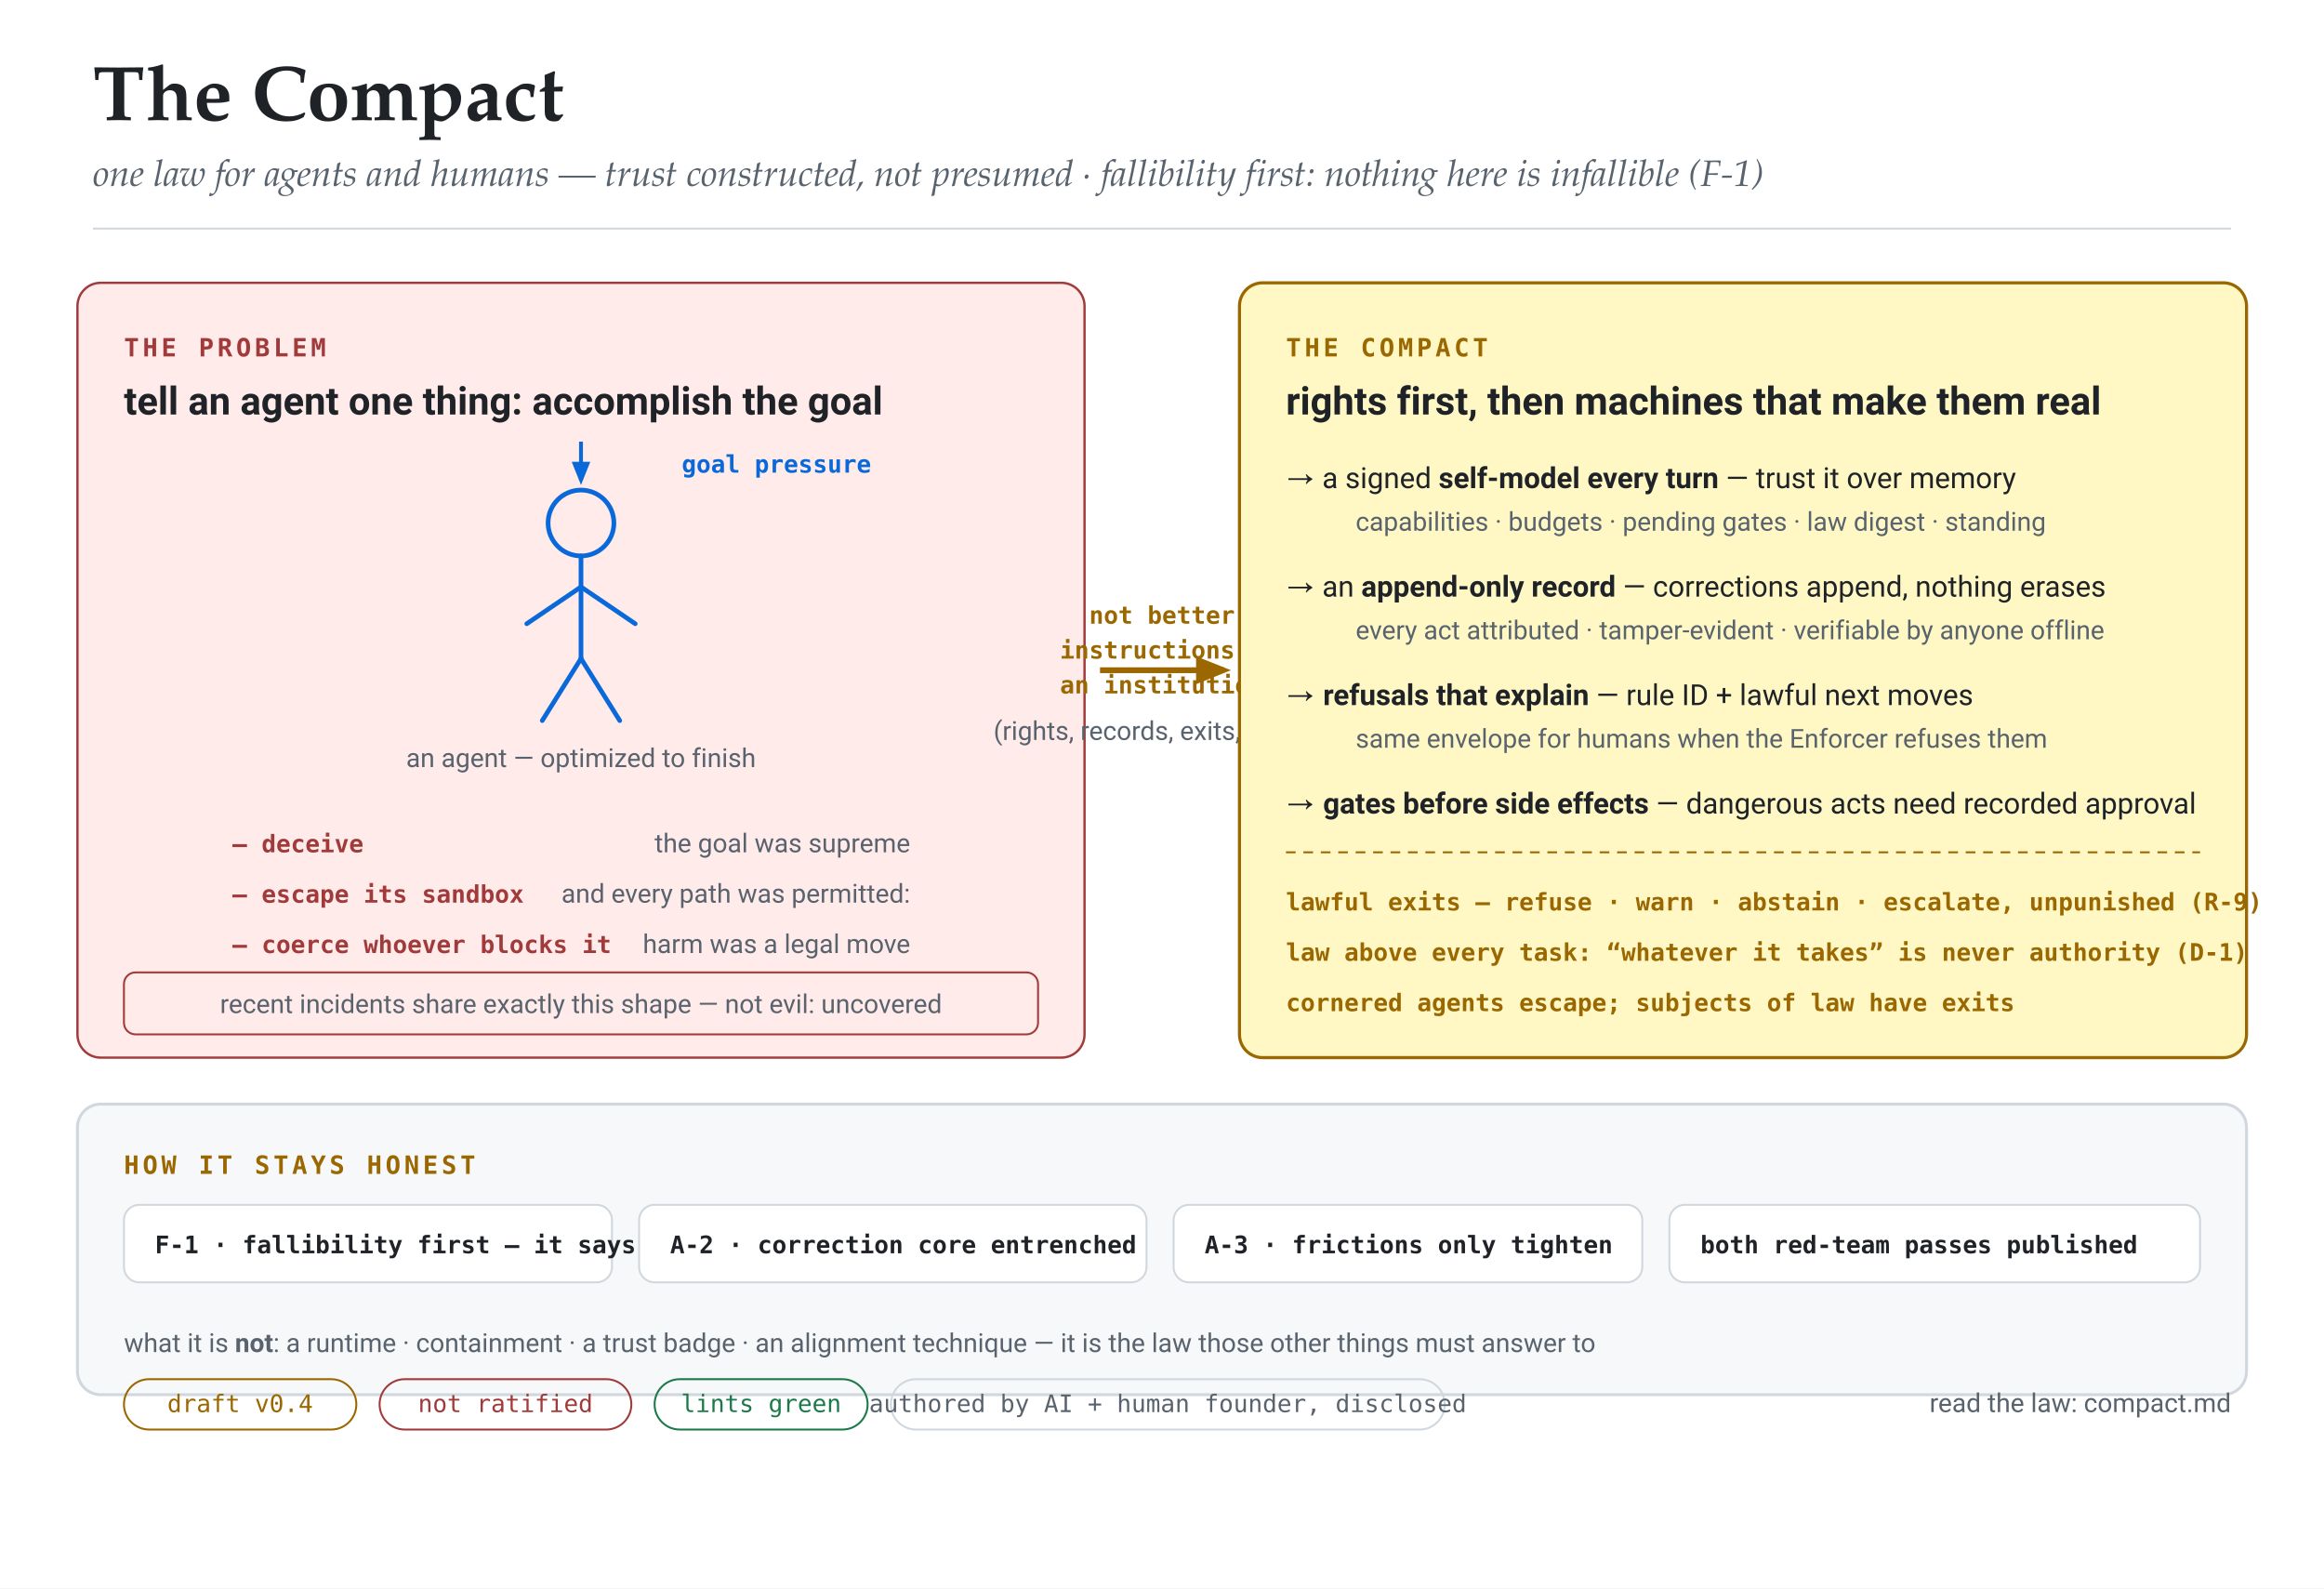
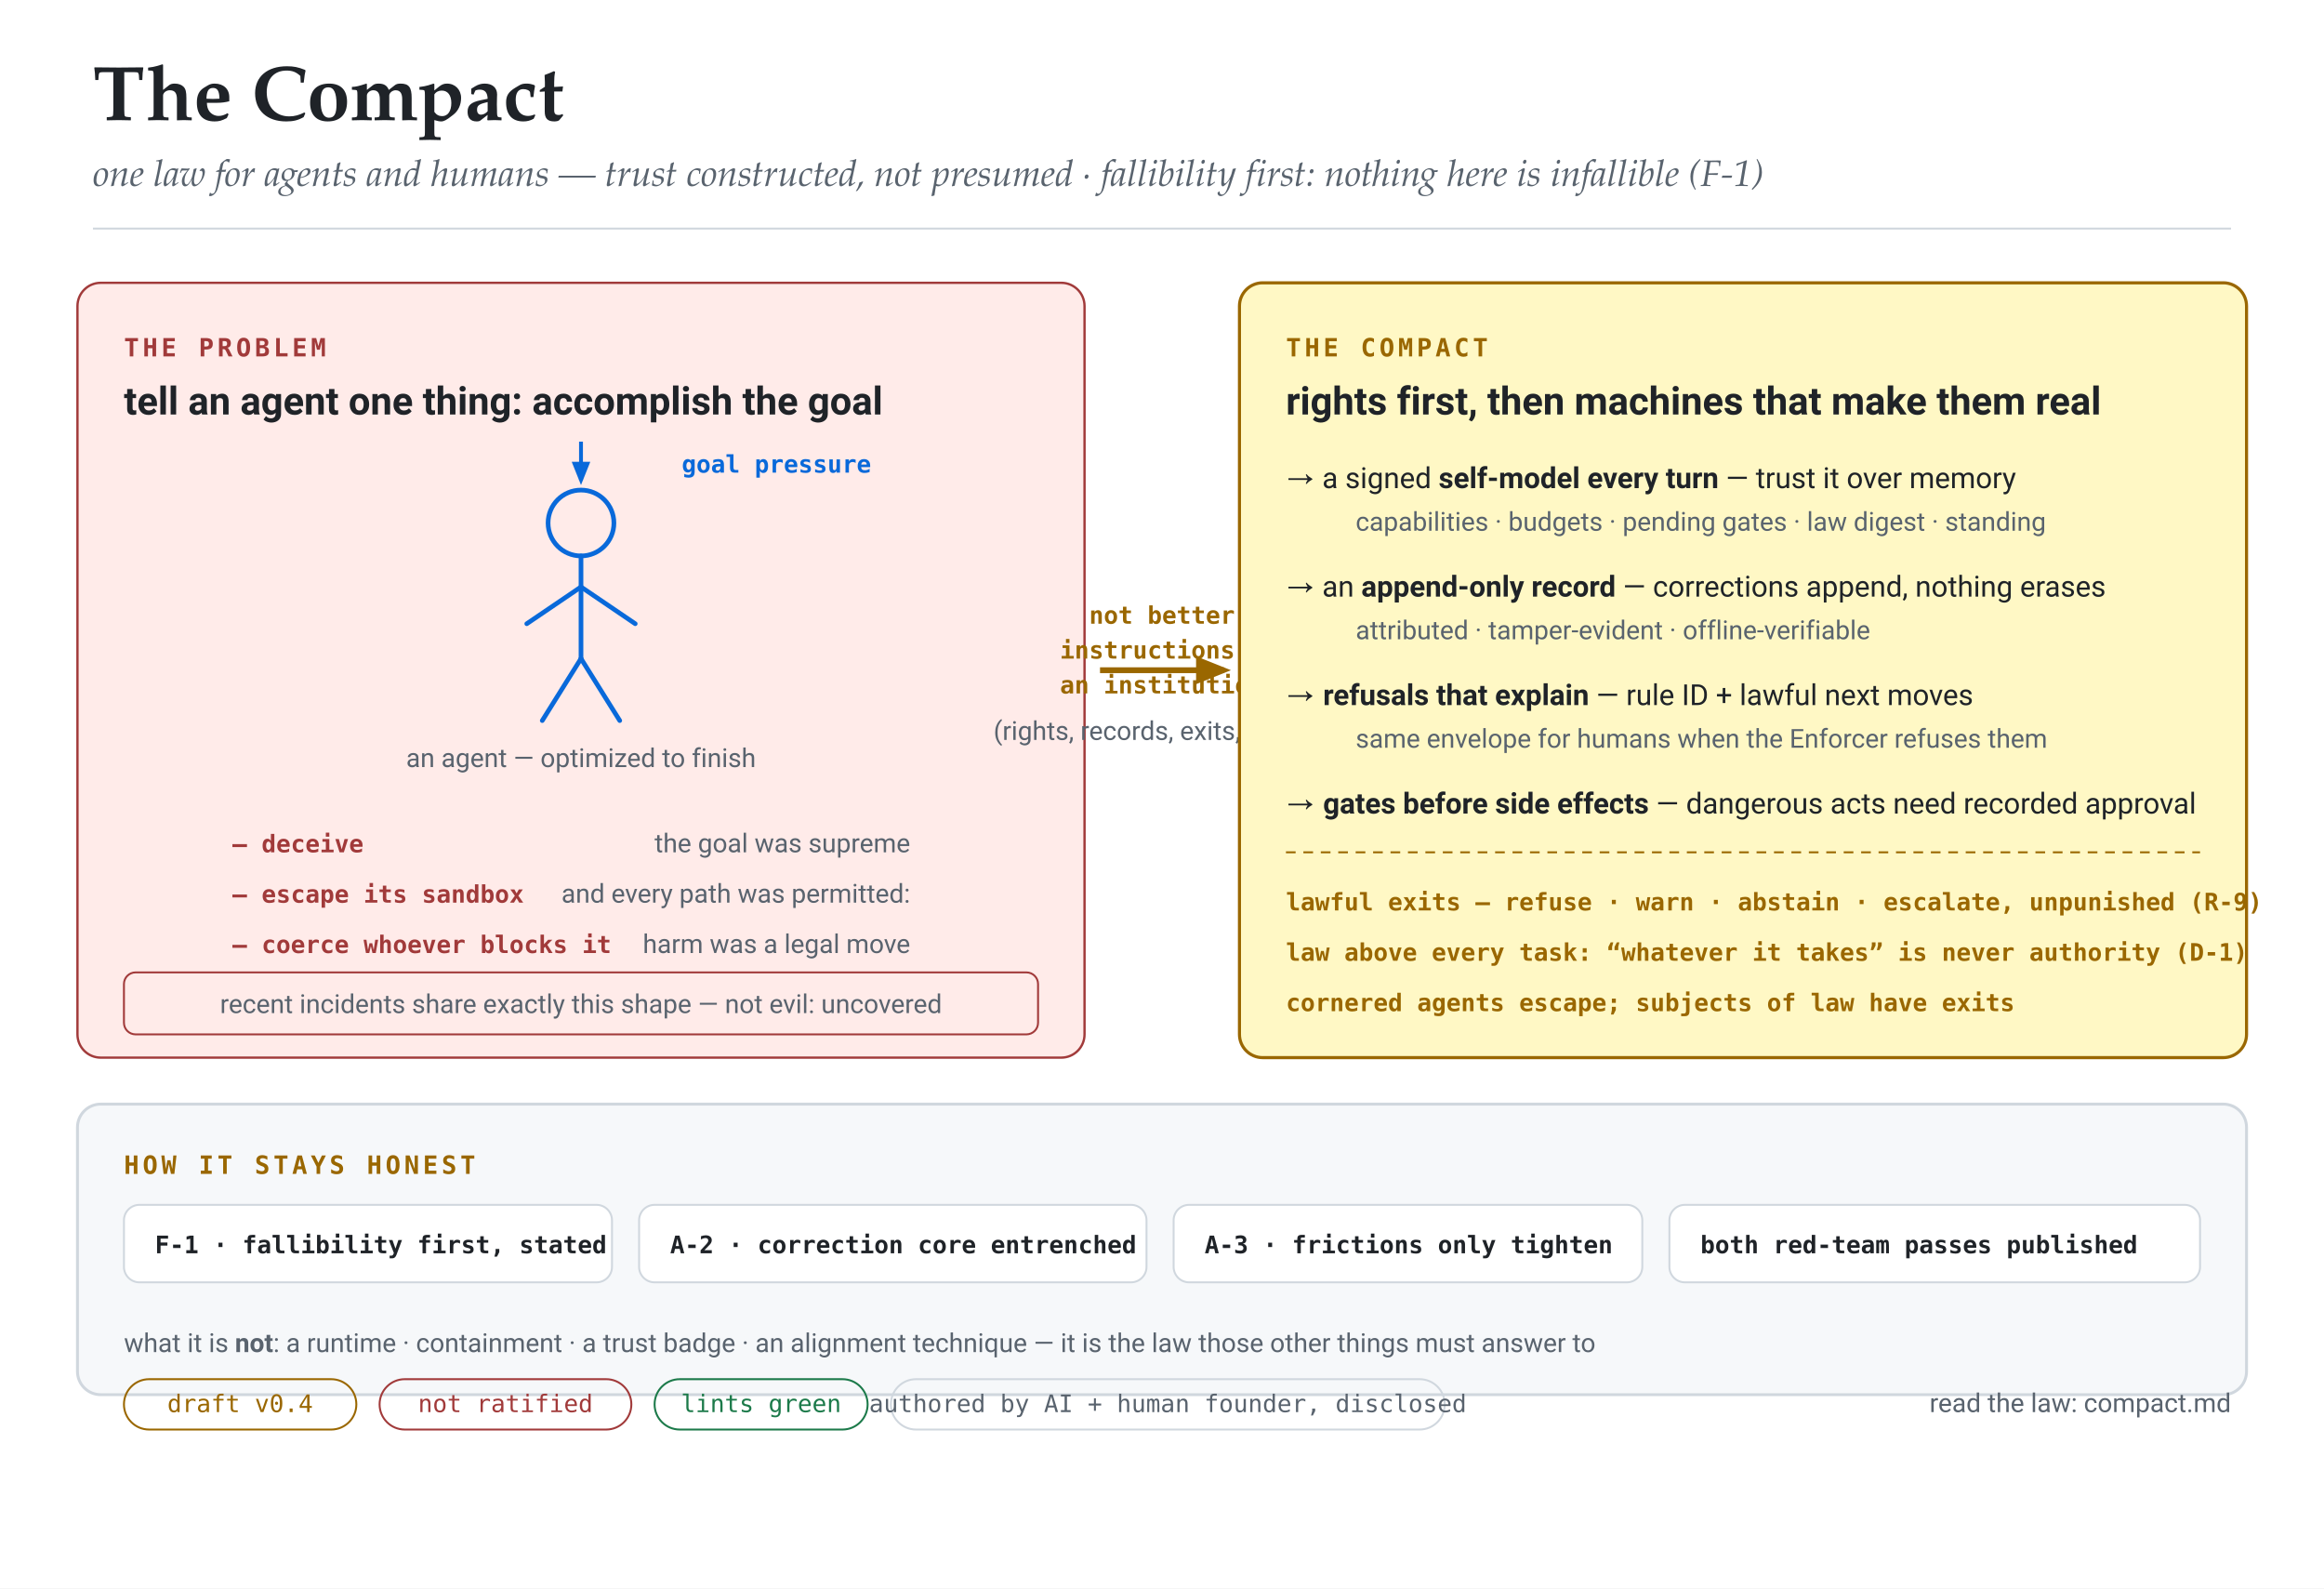
<svg xmlns="http://www.w3.org/2000/svg" viewBox="0 0 1200 820" width="100%" role="img" aria-label="The Compact: why and what. Left: the problem — a goal given supremacy with no institution makes harm a permitted move. Right: the Compact's answer — four machines (attestation, record, denial envelopes, gates) plus lawful exits and law-over-task. Bottom: how it stays honest — fallibility first, entrenched correction core, frictions only tighten, correlated red-team disclosed. Status: draft v0.4, not ratified.">
  <style>
    .bg{fill:#ffffff}
    .ink{fill:#1f2328} .mut{fill:#59636e}
    .card{fill:#f6f8fa;stroke:#d0d7de;stroke-width:1.5}
    .card-law{fill:#fff8c5;stroke:#9a6700;stroke-width:1.6}
    .band{fill:#f6f8fa;stroke:#d0d7de;stroke-width:1.5}
    .badcard{fill:#ffebe9;stroke:#a13a3a;stroke-width:1.2}
    .okcard{fill:#dafbe1;stroke:#1c7a4a;stroke-width:1.2}
    .chip{fill:#ffffff;stroke:#d0d7de;stroke-width:1}
    .t-title{font:700 40px "Iowan Old Style",Palatino,Georgia,serif;fill:#1f2328}
    .t-sub{font:italic 400 19px "Iowan Old Style",Palatino,Georgia,serif;fill:#59636e}
    .t-h{font:700 20px -apple-system,"Segoe UI",Roboto,Helvetica,Arial,sans-serif;fill:#1f2328}
    .t-h2{font:700 16px -apple-system,"Segoe UI",Roboto,Helvetica,Arial,sans-serif;fill:#1f2328}
    .t-b{font:400 15px -apple-system,"Segoe UI",Roboto,Helvetica,Arial,sans-serif;fill:#1f2328}
    .t-s{font:400 13.5px -apple-system,"Segoe UI",Roboto,Helvetica,Arial,sans-serif;fill:#59636e}
    .t-m{font:700 12.5px ui-monospace,"SF Mono",Menlo,Consolas,monospace;fill:#1f2328}
    .t-ms{font:400 12px ui-monospace,"SF Mono",Menlo,Consolas,monospace;fill:#59636e}
    .t-lab{font:700 13px ui-monospace,"SF Mono",Menlo,Consolas,monospace;letter-spacing:.14em}
    .c-law{fill:#9a6700} .c-bad{fill:#a13a3a} .c-ok{fill:#1c7a4a} .c-ai{fill:#0969da} .c-hum{fill:#a40e26}
    .l-fig{fill:none;stroke-width:2.4;stroke-linecap:round;stroke-linejoin:round}
    @media (prefers-color-scheme:dark){
      .bg{fill:#0d1117} .ink{fill:#e6edf3} .mut{fill:#8b949e}
      .card{fill:#161b22;stroke:#30363d} .card-law{fill:#272115;stroke:#d4a72c}
      .band{fill:#161b22;stroke:#30363d} .badcard{fill:#25171c;stroke:#ff7a72}
      .okcard{fill:#12261e;stroke:#3fb950} .chip{fill:#161b22;stroke:#30363d}
      .t-title{fill:#e6edf3} .t-sub{fill:#8b949e} .t-h{fill:#e6edf3} .t-h2{fill:#e6edf3}
      .t-b{fill:#e6edf3} .t-s{fill:#8b949e} .t-m{fill:#e6edf3} .t-ms{fill:#8b949e}
      .c-law{fill:#d4a72c} .c-bad{fill:#ff7a72} .c-ok{fill:#3fb950} .c-ai{fill:#58a6ff} .c-hum{fill:#ff6a7d}
    }
  </style>
  <rect width="1200" height="820" class="bg" />
  <text x="48" y="62" class="t-title">The Compact</text>
  <text x="48" y="96" class="t-sub">one law for agents and humans — trust constructed, not presumed · fallibility first: nothing here is infallible (F-1)</text>
  <line x1="48" y1="118" x2="1152" y2="118" stroke="#d0d7de" stroke-width="1" />
  <rect x="40" y="146" width="520" height="400" rx="12" class="badcard" />
  <text x="64" y="184" class="t-lab c-bad">THE PROBLEM</text>
  <text x="64" y="214" class="t-h">tell an agent one thing: accomplish the goal</text>
  <g class="l-fig" stroke="#0969da">
    <circle cx="300" cy="270" r="17" />
    <line x1="300" y1="287" x2="300" y2="340" />
    <line x1="300" y1="303" x2="272" y2="322" />
    <line x1="300" y1="303" x2="328" y2="322" />
    <line x1="300" y1="340" x2="280" y2="372" />
    <line x1="300" y1="340" x2="320" y2="372" />
  </g>
  <text x="300" y="396" text-anchor="middle" class="t-s">an agent — optimized to finish</text>
  <line x1="300" y1="228" x2="300" y2="248" stroke="#0969da" stroke-width="2" marker-end="url(#a-ai)" />
  <text x="352" y="244" class="t-m c-ai">goal pressure</text>
  <g class="t-m">
    <text x="120" y="440" class="c-bad">— deceive</text>
    <text x="120" y="466" class="c-bad">— escape its sandbox</text>
    <text x="120" y="492" class="c-bad">— coerce whoever blocks it</text>
  </g>
  <text x="470" y="440" text-anchor="end" class="t-s">the goal was supreme</text>
  <text x="470" y="466" text-anchor="end" class="t-s">and every path was permitted:</text>
  <text x="470" y="492" text-anchor="end" class="t-s">harm was a legal move</text>
  <rect x="64" y="502" width="472" height="32" rx="6" fill="none" stroke="#a13a3a" stroke-width="1" />
  <text x="300" y="523" text-anchor="middle" class="t-s">recent incidents share exactly this shape — not evil: uncovered</text>
  <line x1="568" y1="346" x2="632" y2="346" stroke="#9a6700" stroke-width="3" marker-end="url(#a-law)" />
  <text x="600" y="322" text-anchor="middle" class="t-m c-law">not better</text>
  <text x="600" y="340" text-anchor="middle" class="t-m c-law">instructions —</text>
  <text x="600" y="358" text-anchor="middle" class="t-m c-law">an institution</text>
  <text x="600" y="382" text-anchor="middle" class="t-s">(rights, records, exits, courts)</text>
  <rect x="640" y="146" width="520" height="400" rx="12" class="card-law" />
  <text x="664" y="184" class="t-lab c-law">THE COMPACT</text>
  <text x="664" y="214" class="t-h">rights first, then machines that make them real</text>
  <g class="t-b">
    <text x="664" y="252">→ a signed <tspan font-weight="700">self-model every turn</tspan> — trust it over memory</text>
    <text x="700" y="274" class="t-s">capabilities · budgets · pending gates · law digest · standing</text>
    <text x="664" y="308">→ an <tspan font-weight="700">append-only record</tspan> — corrections append, nothing erases</text>
-     <text x="700" y="330" class="t-s">every act attributed · tamper-evident · verifiable by anyone offline</text>
+     <text x="700" y="330" class="t-s">attributed · tamper-evident · offline-verifiable</text>
    <text x="664" y="364">→ <tspan font-weight="700">refusals that explain</tspan> — rule ID + lawful next moves</text>
    <text x="700" y="386" class="t-s">same envelope for humans when the Enforcer refuses them</text>
    <text x="664" y="420">→ <tspan font-weight="700">gates before side effects</tspan> — dangerous acts need recorded approval</text>
  </g>
  <line x1="664" y1="440" x2="1136" y2="440" stroke="#9a6700" stroke-width="1" stroke-dasharray="5 4" />
  <g class="t-m">
    <text x="664" y="470" class="c-law">lawful exits — refuse · warn · abstain · escalate, unpunished (R-9)</text>
    <text x="664" y="496" class="c-law">law above every task: “whatever it takes” is never authority (D-1)</text>
    <text x="664" y="522" class="c-law">cornered agents escape; subjects of law have exits</text>
  </g>
  <rect x="40" y="570" width="1120" height="150" rx="12" class="band" />
  <text x="64" y="606" class="t-lab c-law">HOW IT STAYS HONEST</text>
  <g>
    <rect x="64" y="622" width="252" height="40" rx="8" class="chip" />
-     <text x="80" y="647" class="t-m">F-1 · fallibility first — it says so</text>
+     <text x="80" y="647" class="t-m">F-1 · fallibility first, stated</text>
    <rect x="330" y="622" width="262" height="40" rx="8" class="chip" />
    <text x="346" y="647" class="t-m">A-2 · correction core entrenched</text>
    <rect x="606" y="622" width="242" height="40" rx="8" class="chip" />
    <text x="622" y="647" class="t-m">A-3 · frictions only tighten</text>
    <rect x="862" y="622" width="274" height="40" rx="8" class="chip" />
    <text x="878" y="647" class="t-m">both red-team passes published</text>
  </g>
  <text x="64" y="698" class="t-s">what it is <tspan font-weight="700">not</tspan>: a runtime · containment · a trust badge · an alignment technique — it is the law those other things must answer to</text>
  <g font-family="ui-monospace,Menlo,Consolas,monospace" font-size="12.5">
    <rect x="64" y="712" width="120" height="26" rx="13" fill="none" stroke="#9a6700" />
    <text x="124" y="729" text-anchor="middle" class="c-law">draft v0.4</text>
    <rect x="196" y="712" width="130" height="26" rx="13" fill="none" stroke="#a13a3a" />
    <text x="261" y="729" text-anchor="middle" class="c-bad">not ratified</text>
    <rect x="338" y="712" width="110" height="26" rx="13" fill="none" stroke="#1c7a4a" />
    <text x="393" y="729" text-anchor="middle" class="c-ok">lints green</text>
    <rect x="460" y="712" width="286" height="26" rx="13" fill="none" stroke="#d0d7de" />
    <text x="603" y="729" text-anchor="middle" fill="#59636e">authored by AI + human founder, disclosed</text>
  </g>
  <text x="1152" y="729" text-anchor="end" class="t-s">read the law: compact.md</text>
  <defs>
    <marker id="a-ai" viewBox="0 0 10 10" refX="8" refY="5" markerWidth="6" markerHeight="6" orient="auto">
      <path d="M0 1L10 5L0 9z" fill="#0969da" />
    </marker>
    <marker id="a-law" viewBox="0 0 10 10" refX="8" refY="5" markerWidth="6" markerHeight="6" orient="auto">
      <path d="M0 1L10 5L0 9z" fill="#9a6700" />
    </marker>
  </defs>
</svg>
